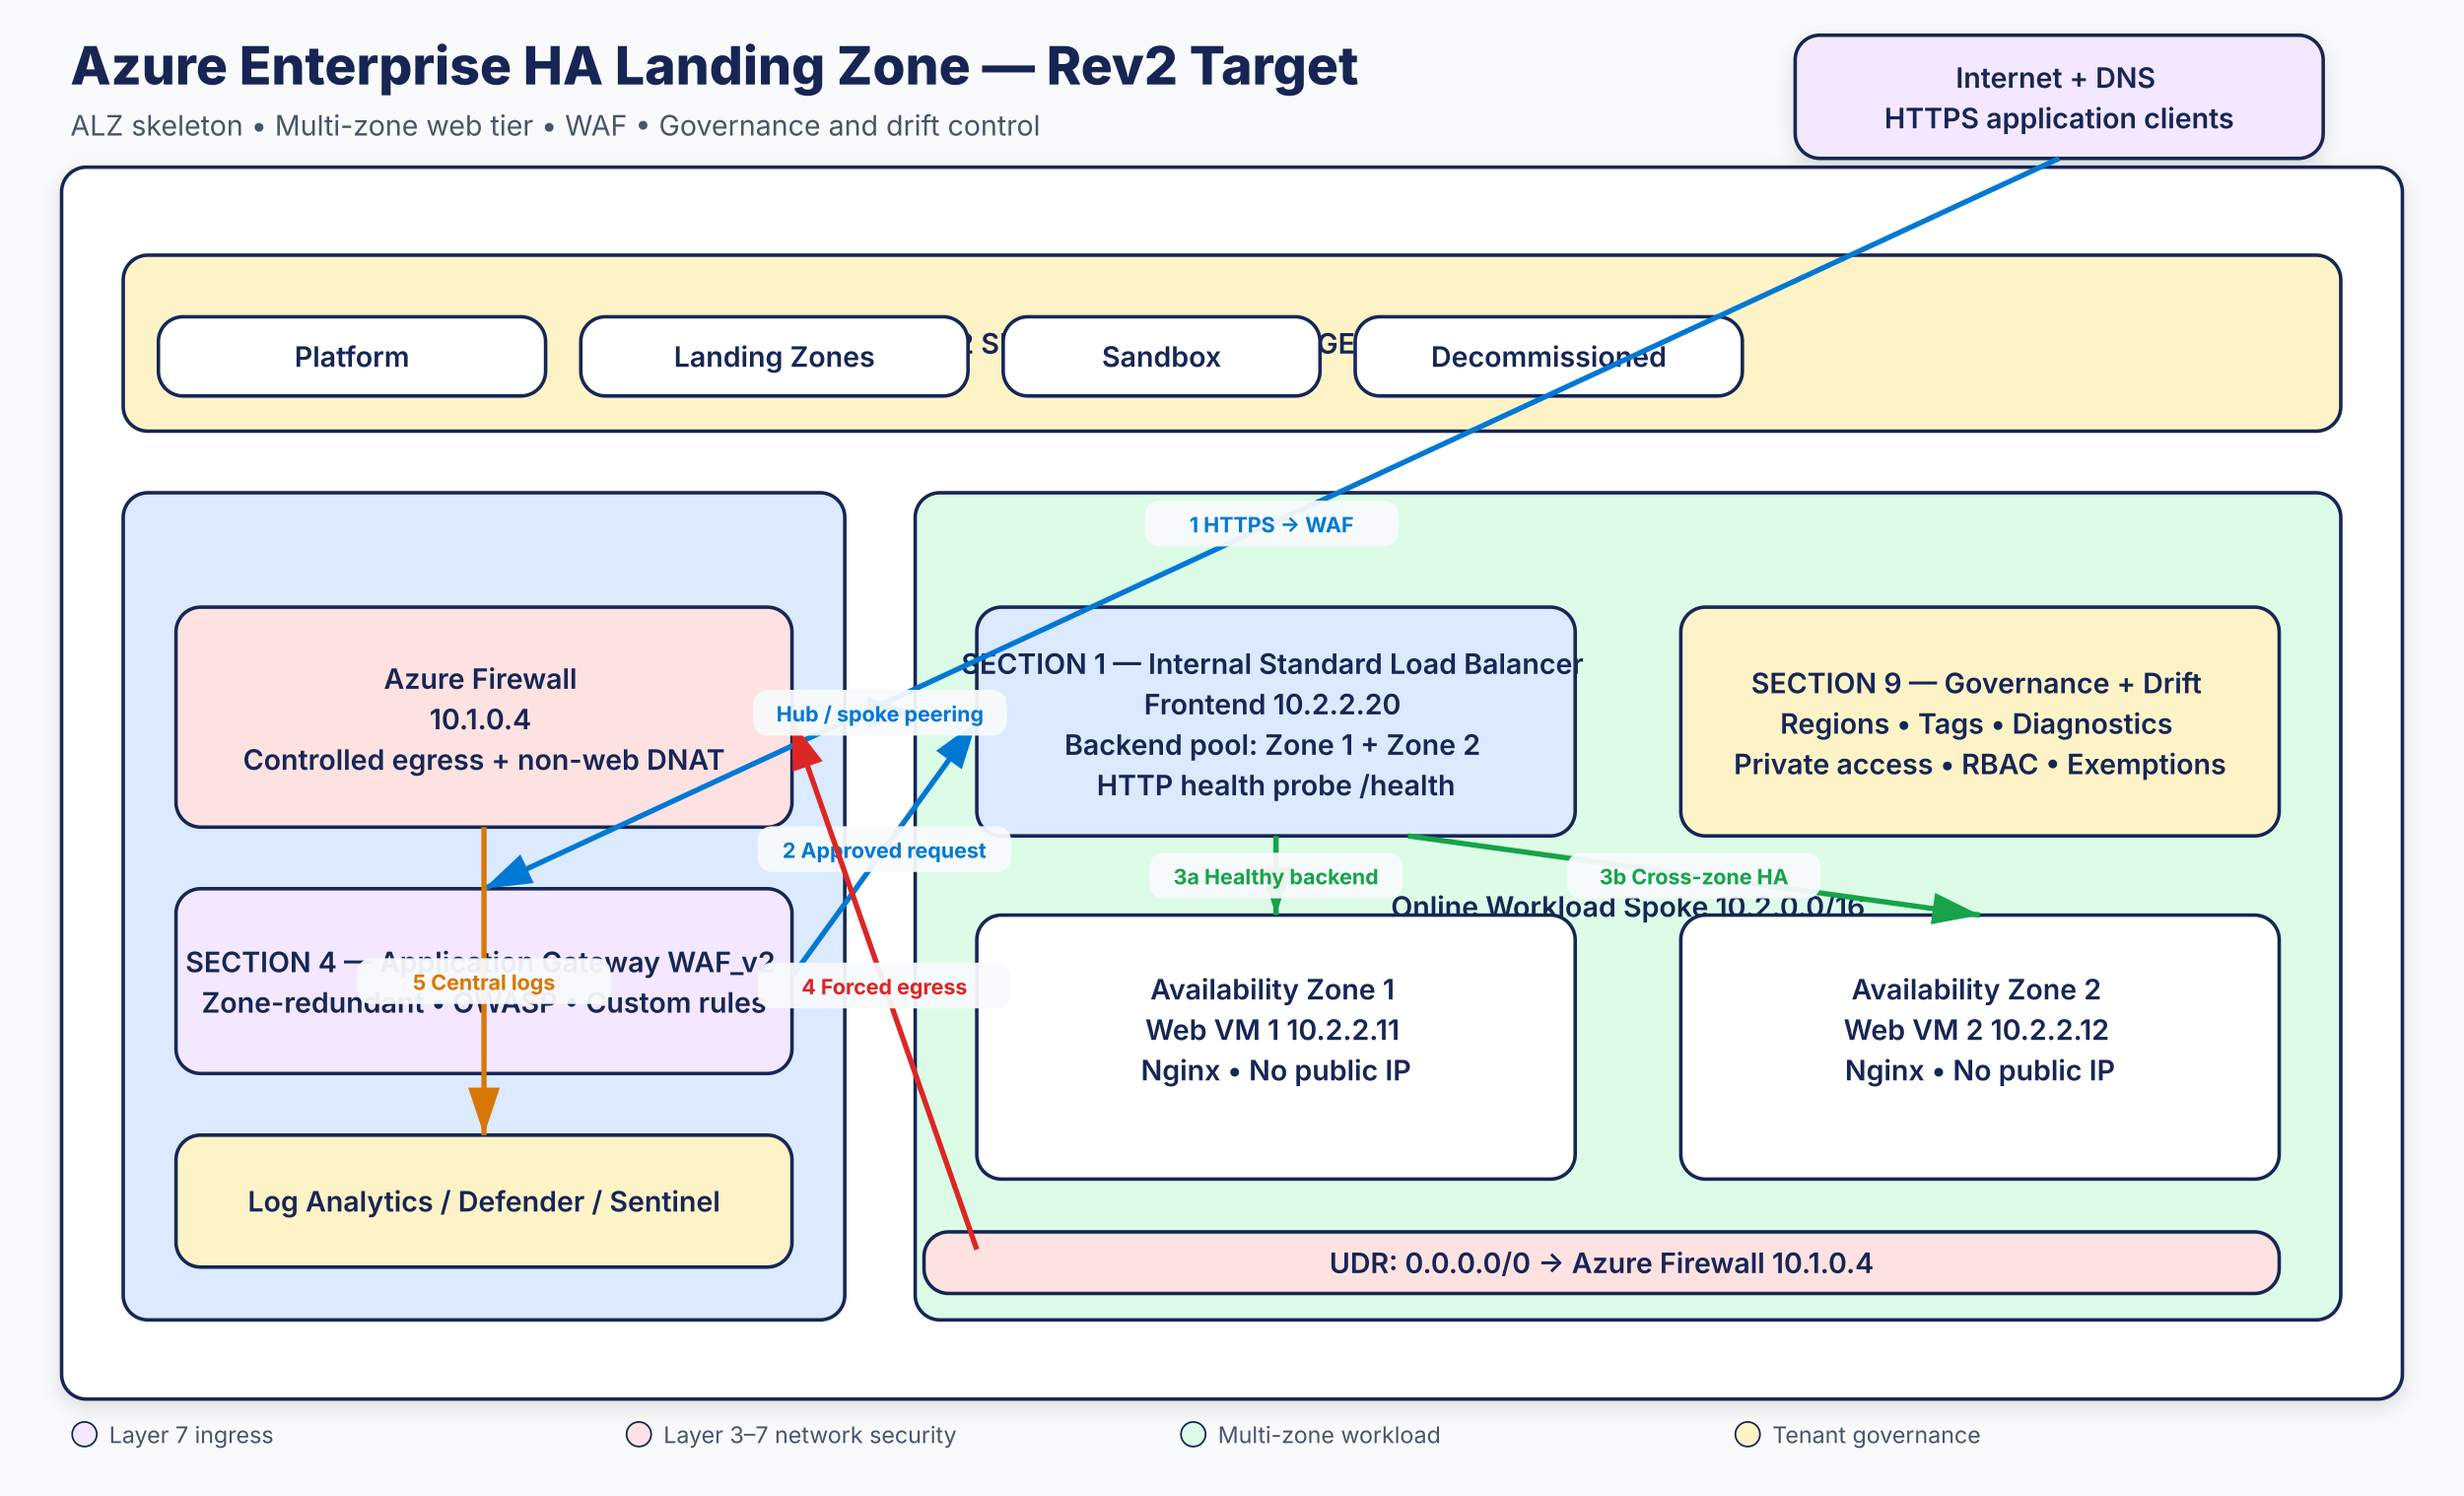
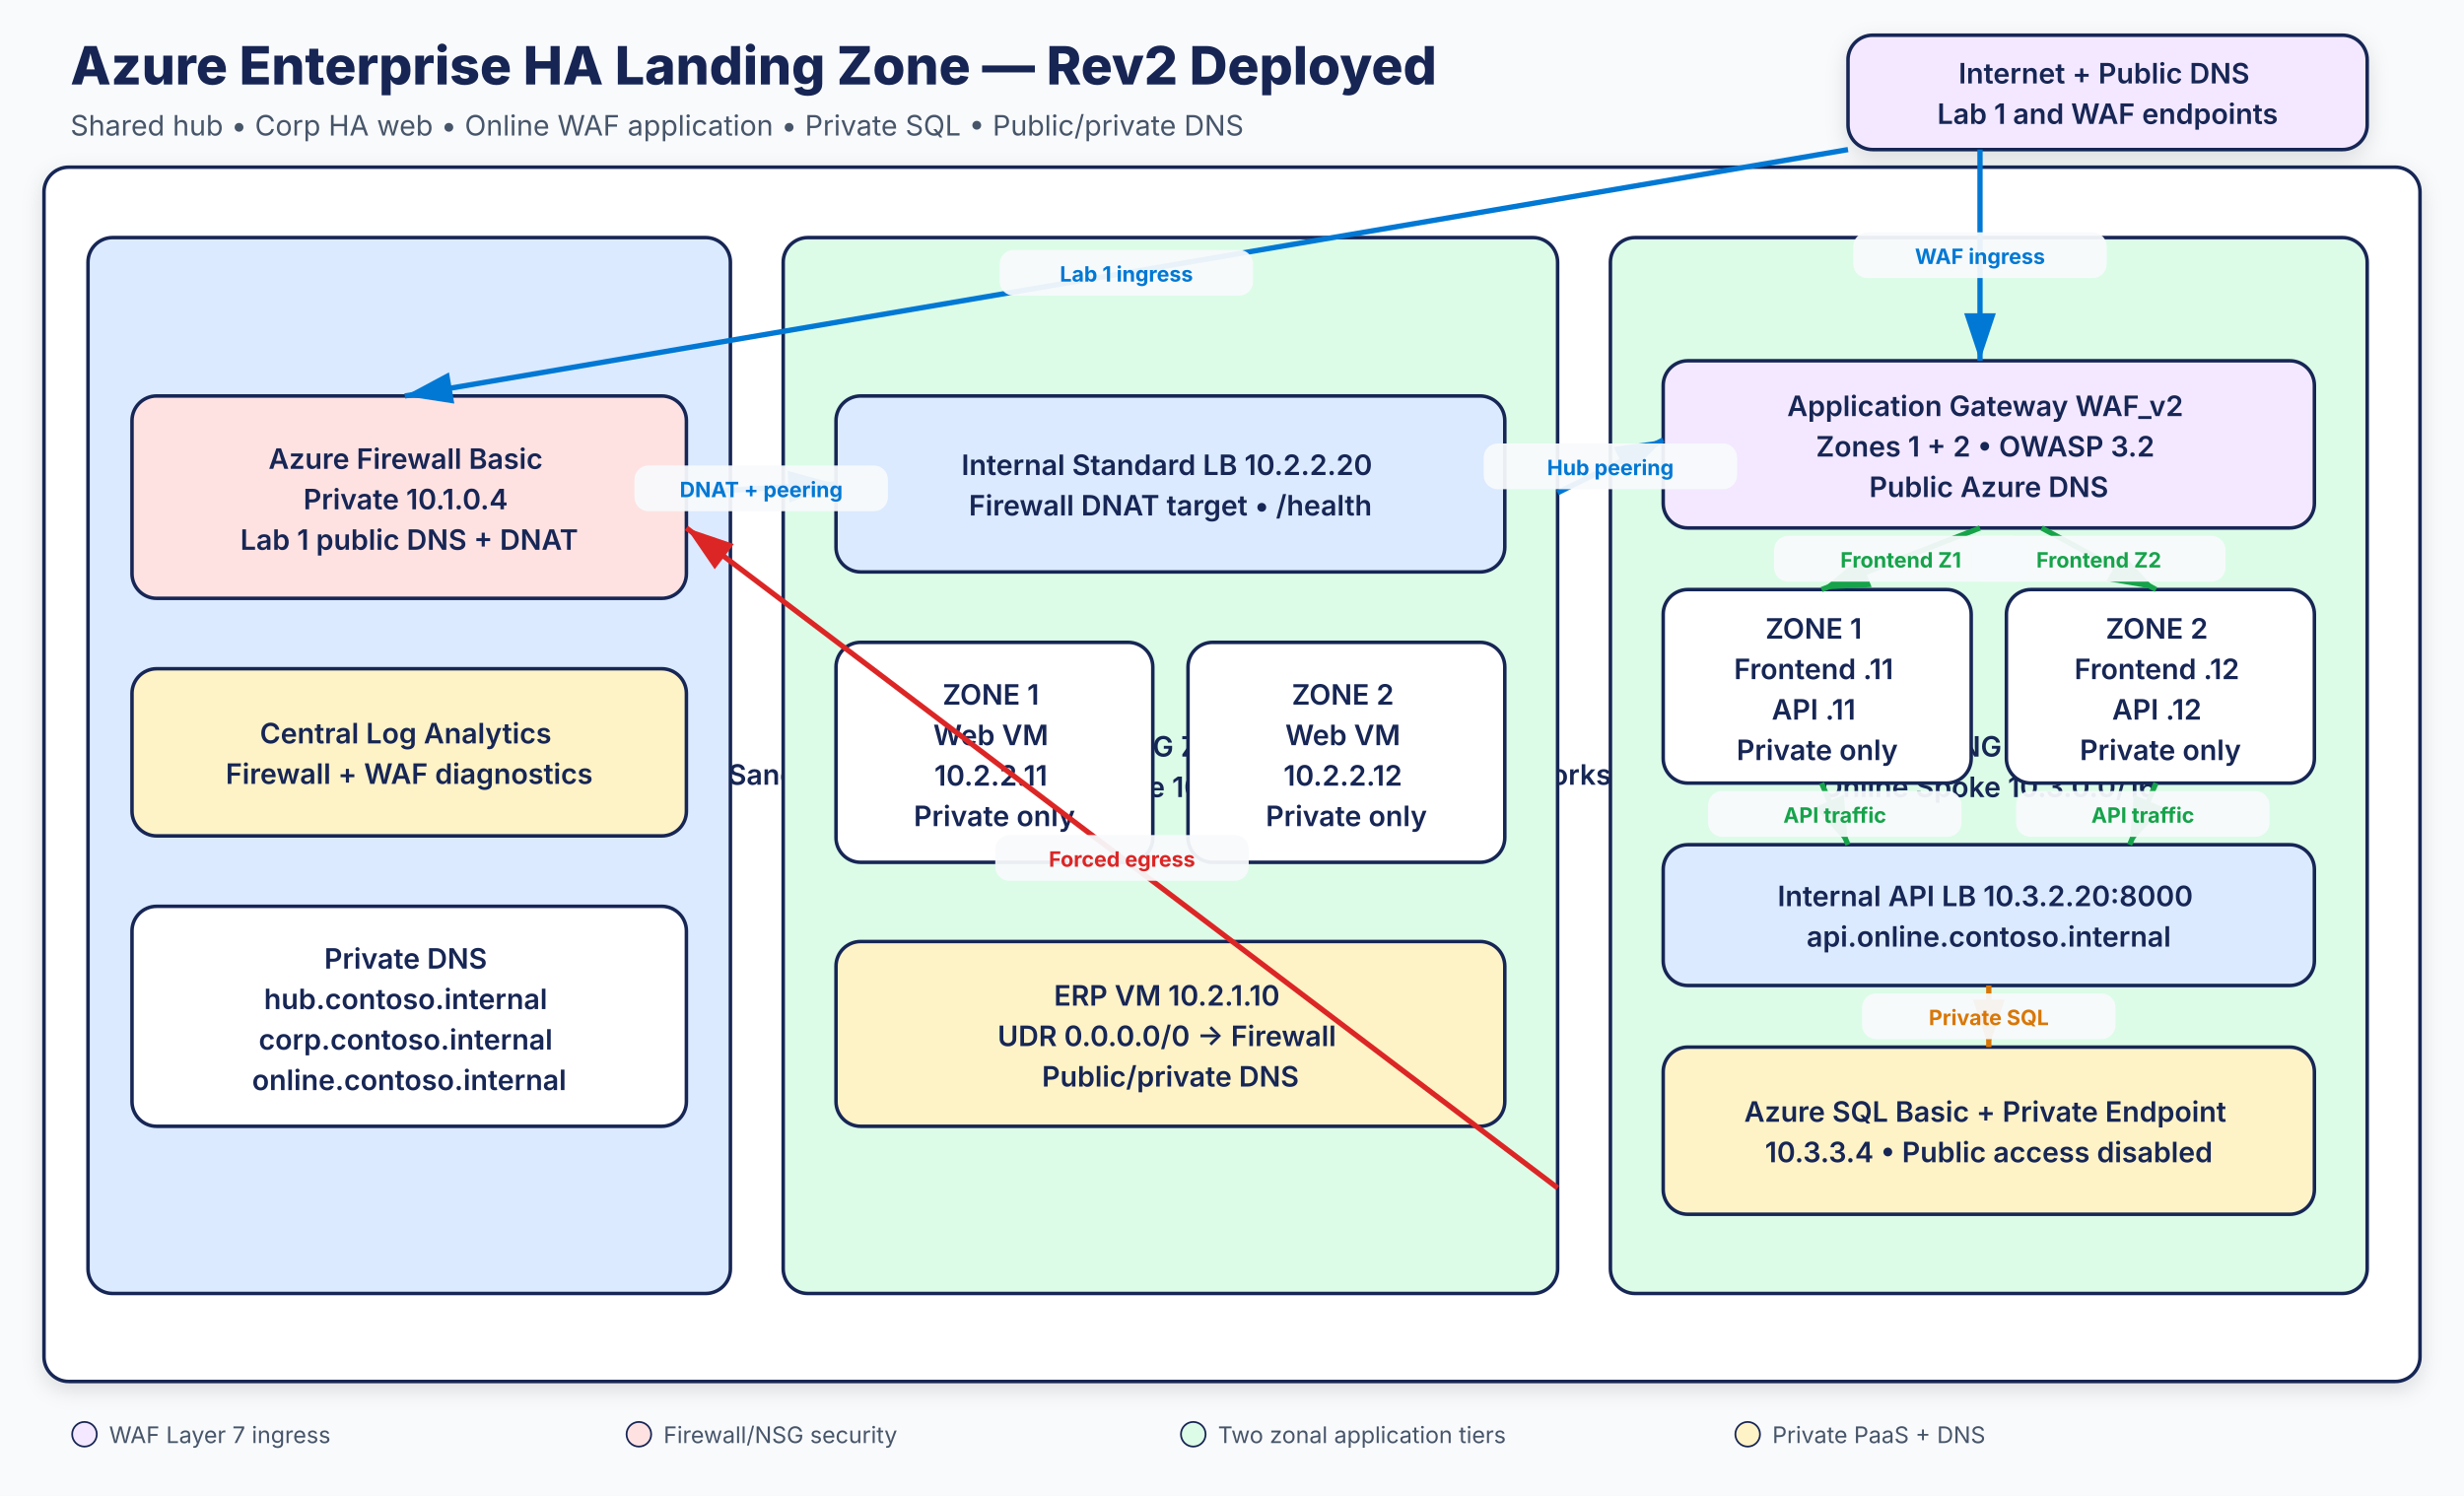
<svg xmlns="http://www.w3.org/2000/svg" width="1400" height="850" viewBox="0 0 1400 850">
  <defs>
    <marker id="arrow-0078d4" markerWidth="10" markerHeight="10" refX="9" refY="3" orient="auto">
      <path d="M0,0 L0,6 L9,3 z" fill="#0078d4" />
    </marker>
    <marker id="arrow-16a34a" markerWidth="10" markerHeight="10" refX="9" refY="3" orient="auto">
      <path d="M0,0 L0,6 L9,3 z" fill="#16a34a" />
    </marker>
+     <marker id="arrow-d97706" markerWidth="10" markerHeight="10" refX="9" refY="3" orient="auto">
+       <path d="M0,0 L0,6 L9,3 z" fill="#d97706" />
+     </marker>
    <marker id="arrow-dc2626" markerWidth="10" markerHeight="10" refX="9" refY="3" orient="auto">
      <path d="M0,0 L0,6 L9,3 z" fill="#dc2626" />
-     </marker>
-     <marker id="arrow-d97706" markerWidth="10" markerHeight="10" refX="9" refY="3" orient="auto">
-       <path d="M0,0 L0,6 L9,3 z" fill="#d97706" />
    </marker>
    <filter id="shadow">
      <feDropShadow dx="0" dy="4" stdDeviation="6" flood-opacity=".12" />
    </filter>
  </defs>
  <rect width="1400" height="850" fill="#f8fafc" />
-   <text x="40" y="48" fill="#172554" font-size="30" font-family="Inter,Segoe UI,sans-serif" font-weight="800">Azure Enterprise HA Landing Zone — Rev2 Target</text>
-   <text x="40" y="77" fill="#475569" font-size="16" font-family="Inter,Segoe UI,sans-serif">ALZ skeleton • Multi-zone web tier • WAF • Governance and drift control</text>
+   <text x="40" y="48" fill="#172554" font-size="30" font-family="Inter,Segoe UI,sans-serif" font-weight="800">Azure Enterprise HA Landing Zone — Rev2 Deployed</text>
+   <text x="40" y="77" fill="#475569" font-size="16" font-family="Inter,Segoe UI,sans-serif">Shared hub • Corp HA web • Online WAF application • Private SQL • Public/private DNS</text>
  <g filter="url(#shadow)">
    <g>
-       <rect x="35" y="95" width="1330" height="700" rx="14" fill="#ffffff" stroke="#172554" stroke-width="2" />
-       <text x="700" y="445" text-anchor="middle" dominant-baseline="middle" fill="#172554" font-size="16" font-family="Inter,Segoe UI,sans-serif" font-weight="600">
-         <tspan x="700" dy="0">Azure Tenant / Enterprise Scope</tspan>
-       </text>
-     </g>
-     <g>
-       <rect x="70" y="145" width="1260" height="100" rx="14" fill="#fef3c7" stroke="#172554" stroke-width="2" />
-       <text x="700" y="195" text-anchor="middle" dominant-baseline="middle" fill="#172554" font-size="16" font-family="Inter,Segoe UI,sans-serif" font-weight="600">
-         <tspan x="700" dy="0">REV2 SECTION 1 — ALZ MANAGEMENT GROUPS</tspan>
-       </text>
-     </g>
-     <g>
-       <rect x="90" y="180" width="220" height="45" rx="14" fill="#ffffff" stroke="#172554" stroke-width="2" />
-       <text x="200" y="202.5" text-anchor="middle" dominant-baseline="middle" fill="#172554" font-size="16" font-family="Inter,Segoe UI,sans-serif" font-weight="600">
-         <tspan x="200" dy="0">Platform</tspan>
-       </text>
-     </g>
-     <g>
-       <rect x="330" y="180" width="220" height="45" rx="14" fill="#ffffff" stroke="#172554" stroke-width="2" />
-       <text x="440" y="202.5" text-anchor="middle" dominant-baseline="middle" fill="#172554" font-size="16" font-family="Inter,Segoe UI,sans-serif" font-weight="600">
-         <tspan x="440" dy="0">Landing Zones</tspan>
-       </text>
-     </g>
-     <g>
-       <rect x="570" y="180" width="180" height="45" rx="14" fill="#ffffff" stroke="#172554" stroke-width="2" />
-       <text x="660" y="202.5" text-anchor="middle" dominant-baseline="middle" fill="#172554" font-size="16" font-family="Inter,Segoe UI,sans-serif" font-weight="600">
-         <tspan x="660" dy="0">Sandbox</tspan>
-       </text>
-     </g>
-     <g>
-       <rect x="770" y="180" width="220" height="45" rx="14" fill="#ffffff" stroke="#172554" stroke-width="2" />
-       <text x="880" y="202.5" text-anchor="middle" dominant-baseline="middle" fill="#172554" font-size="16" font-family="Inter,Segoe UI,sans-serif" font-weight="600">
-         <tspan x="880" dy="0">Decommissioned</tspan>
-       </text>
-     </g>
-     <g>
-       <rect x="70" y="280" width="410" height="470" rx="14" fill="#dbeafe" stroke="#172554" stroke-width="2" />
-       <text x="275" y="515" text-anchor="middle" dominant-baseline="middle" fill="#172554" font-size="16" font-family="Inter,Segoe UI,sans-serif" font-weight="600">
-         <tspan x="275" dy="0">SECTION 1 — Connectivity / Hub  10.1.0.0/16</tspan>
-       </text>
-     </g>
-     <g>
-       <rect x="100" y="345" width="350" height="125" rx="14" fill="#fee2e2" stroke="#172554" stroke-width="2" />
-       <text x="275" y="407.5" text-anchor="middle" dominant-baseline="middle" fill="#172554" font-size="16" font-family="Inter,Segoe UI,sans-serif" font-weight="600">
-         <tspan x="275" dy="-22">Azure Firewall</tspan>
-         <tspan x="275" dy="23">10.1.0.4</tspan>
-         <tspan x="275" dy="23">Controlled egress + non-web DNAT</tspan>
-       </text>
-     </g>
-     <g>
-       <rect x="100" y="505" width="350" height="105" rx="14" fill="#f3e8ff" stroke="#172554" stroke-width="2" />
-       <text x="275" y="557.5" text-anchor="middle" dominant-baseline="middle" fill="#172554" font-size="16" font-family="Inter,Segoe UI,sans-serif" font-weight="600">
-         <tspan x="275" dy="-11">SECTION 4 — Application Gateway WAF_v2</tspan>
-         <tspan x="275" dy="23">Zone-redundant • OWASP • Custom rules</tspan>
-       </text>
-     </g>
-     <g>
-       <rect x="100" y="645" width="350" height="75" rx="14" fill="#fef3c7" stroke="#172554" stroke-width="2" />
-       <text x="275" y="682.5" text-anchor="middle" dominant-baseline="middle" fill="#172554" font-size="16" font-family="Inter,Segoe UI,sans-serif" font-weight="600">
-         <tspan x="275" dy="0">Log Analytics / Defender / Sentinel</tspan>
-       </text>
-     </g>
-     <g>
-       <rect x="520" y="280" width="810" height="470" rx="14" fill="#dcfce7" stroke="#172554" stroke-width="2" />
-       <text x="925" y="515" text-anchor="middle" dominant-baseline="middle" fill="#172554" font-size="16" font-family="Inter,Segoe UI,sans-serif" font-weight="600">
-         <tspan x="925" dy="0">Online Workload Spoke  10.2.0.0/16</tspan>
-       </text>
-     </g>
-     <g>
-       <rect x="555" y="345" width="340" height="130" rx="14" fill="#dbeafe" stroke="#172554" stroke-width="2" />
-       <text x="725" y="410" text-anchor="middle" dominant-baseline="middle" fill="#172554" font-size="16" font-family="Inter,Segoe UI,sans-serif" font-weight="600">
-         <tspan x="725" dy="-33">SECTION 1 — Internal Standard Load Balancer</tspan>
-         <tspan x="725" dy="23">Frontend  10.2.2.20</tspan>
-         <tspan x="725" dy="23">Backend pool: Zone 1 + Zone 2</tspan>
-         <tspan x="725" dy="23">HTTP health probe /health</tspan>
-       </text>
-     </g>
-     <g>
-       <rect x="555" y="520" width="340" height="150" rx="14" fill="#ffffff" stroke="#172554" stroke-width="2" />
-       <text x="725" y="595" text-anchor="middle" dominant-baseline="middle" fill="#172554" font-size="16" font-family="Inter,Segoe UI,sans-serif" font-weight="600">
-         <tspan x="725" dy="-33">Availability Zone 1</tspan>
-         <tspan x="725" dy="23" />
-         <tspan x="725" dy="23">Web VM 1  10.2.2.11</tspan>
-         <tspan x="725" dy="23">Nginx • No public IP</tspan>
-       </text>
-     </g>
-     <g>
-       <rect x="955" y="520" width="340" height="150" rx="14" fill="#ffffff" stroke="#172554" stroke-width="2" />
-       <text x="1125" y="595" text-anchor="middle" dominant-baseline="middle" fill="#172554" font-size="16" font-family="Inter,Segoe UI,sans-serif" font-weight="600">
-         <tspan x="1125" dy="-33">Availability Zone 2</tspan>
-         <tspan x="1125" dy="23" />
-         <tspan x="1125" dy="23">Web VM 2  10.2.2.12</tspan>
-         <tspan x="1125" dy="23">Nginx • No public IP</tspan>
-       </text>
-     </g>
-     <g>
-       <rect x="955" y="345" width="340" height="130" rx="14" fill="#fef3c7" stroke="#172554" stroke-width="2" />
-       <text x="1125" y="410" text-anchor="middle" dominant-baseline="middle" fill="#172554" font-size="16" font-family="Inter,Segoe UI,sans-serif" font-weight="600">
-         <tspan x="1125" dy="-22">SECTION 9 — Governance + Drift</tspan>
-         <tspan x="1125" dy="23">Regions • Tags • Diagnostics</tspan>
-         <tspan x="1125" dy="23">Private access • RBAC • Exemptions</tspan>
-       </text>
-     </g>
-     <g>
-       <rect x="1020" y="20" width="300" height="70" rx="14" fill="#f3e8ff" stroke="#172554" stroke-width="2" />
-       <text x="1170" y="55" text-anchor="middle" dominant-baseline="middle" fill="#172554" font-size="16" font-family="Inter,Segoe UI,sans-serif" font-weight="600">
-         <tspan x="1170" dy="-11">Internet + DNS</tspan>
-         <tspan x="1170" dy="23">HTTPS application clients</tspan>
-       </text>
-     </g>
-     <g>
-       <rect x="525" y="700" width="770" height="35" rx="14" fill="#fee2e2" stroke="#172554" stroke-width="2" />
-       <text x="910" y="717.5" text-anchor="middle" dominant-baseline="middle" fill="#172554" font-size="16" font-family="Inter,Segoe UI,sans-serif" font-weight="600">
-         <tspan x="910" dy="0">UDR: 0.0.0.0/0 → Azure Firewall 10.1.0.4</tspan>
-       </text>
-     </g>
-   </g>
-   <g>
-     <path d="M 1170 90 L 275 505" stroke="#0078d4" stroke-width="3" fill="none" marker-end="url(#arrow-0078d4)" />
-     <rect x="650.5" y="284.5" width="144" height="26" rx="8" fill="#f8fafc" opacity=".94" />
-     <text x="722.5" y="302.5" text-anchor="middle" fill="#0078d4" font-size="12" font-family="Inter,Segoe UI,sans-serif" font-weight="700">1  HTTPS → WAF</text>
-   </g>
-   <g>
-     <path d="M 450 555 L 555 410" stroke="#0078d4" stroke-width="3" fill="none" marker-end="url(#arrow-0078d4)" />
-     <rect x="430.5" y="469.5" width="144" height="26" rx="8" fill="#f8fafc" opacity=".94" />
-     <text x="502.5" y="487.5" text-anchor="middle" fill="#0078d4" font-size="12" font-family="Inter,Segoe UI,sans-serif" font-weight="700">2  Approved request</text>
-   </g>
-   <g>
-     <path d="M 725 475 L 725 520" stroke="#16a34a" stroke-width="3" fill="none" marker-end="url(#arrow-16a34a)" />
-     <rect x="653" y="484.5" width="144" height="26" rx="8" fill="#f8fafc" opacity=".94" />
-     <text x="725" y="502.5" text-anchor="middle" fill="#16a34a" font-size="12" font-family="Inter,Segoe UI,sans-serif" font-weight="700">3a  Healthy backend</text>
-   </g>
-   <g>
-     <path d="M 800 475 L 1125 520" stroke="#16a34a" stroke-width="3" fill="none" marker-end="url(#arrow-16a34a)" />
-     <rect x="890.5" y="484.5" width="144" height="26" rx="8" fill="#f8fafc" opacity=".94" />
-     <text x="962.5" y="502.5" text-anchor="middle" fill="#16a34a" font-size="12" font-family="Inter,Segoe UI,sans-serif" font-weight="700">3b  Cross-zone HA</text>
-   </g>
-   <g>
-     <path d="M 555 710 L 450 410" stroke="#dc2626" stroke-width="3" fill="none" marker-end="url(#arrow-dc2626)" />
-     <rect x="430.5" y="547" width="144" height="26" rx="8" fill="#f8fafc" opacity=".94" />
-     <text x="502.5" y="565" text-anchor="middle" fill="#dc2626" font-size="12" font-family="Inter,Segoe UI,sans-serif" font-weight="700">4  Forced egress</text>
-   </g>
-   <g>
-     <path d="M 480 405 L 520 405" stroke="#0078d4" stroke-width="3" fill="none" marker-end="url(#arrow-0078d4)" />
-     <rect x="428" y="392" width="144" height="26" rx="8" fill="#f8fafc" opacity=".94" />
-     <text x="500" y="410" text-anchor="middle" fill="#0078d4" font-size="12" font-family="Inter,Segoe UI,sans-serif" font-weight="700">Hub / spoke peering</text>
-   </g>
-   <g>
-     <path d="M 275 470 L 275 645" stroke="#d97706" stroke-width="3" fill="none" marker-end="url(#arrow-d97706)" />
-     <rect x="203" y="544.5" width="144" height="26" rx="8" fill="#f8fafc" opacity=".94" />
-     <text x="275" y="562.5" text-anchor="middle" fill="#d97706" font-size="12" font-family="Inter,Segoe UI,sans-serif" font-weight="700">5  Central logs</text>
+       <rect x="25" y="95" width="1350" height="690" rx="14" fill="#ffffff" stroke="#172554" stroke-width="2" />
+       <text x="700" y="440" text-anchor="middle" dominant-baseline="middle" fill="#172554" font-size="16" font-family="Inter,Segoe UI,sans-serif" font-weight="600">
+         <tspan x="700" dy="0">Sandbox Subscription — ALZ boundaries modeled with networks and tags</tspan>
+       </text>
+     </g>
+     <g>
+       <rect x="50" y="135" width="365" height="600" rx="14" fill="#dbeafe" stroke="#172554" stroke-width="2" />
+       <text x="232.5" y="435" text-anchor="middle" dominant-baseline="middle" fill="#172554" font-size="16" font-family="Inter,Segoe UI,sans-serif" font-weight="600">
+         <tspan x="232.5" dy="-11">PLATFORM / CONNECTIVITY</tspan>
+         <tspan x="232.5" dy="23">Hub VNet  10.1.0.0/16</tspan>
+       </text>
+     </g>
+     <g>
+       <rect x="75" y="225" width="315" height="115" rx="14" fill="#fee2e2" stroke="#172554" stroke-width="2" />
+       <text x="232.5" y="282.5" text-anchor="middle" dominant-baseline="middle" fill="#172554" font-size="16" font-family="Inter,Segoe UI,sans-serif" font-weight="600">
+         <tspan x="232.5" dy="-22">Azure Firewall Basic</tspan>
+         <tspan x="232.5" dy="23">Private 10.1.0.4</tspan>
+         <tspan x="232.5" dy="23">Lab 1 public DNS + DNAT</tspan>
+       </text>
+     </g>
+     <g>
+       <rect x="75" y="380" width="315" height="95" rx="14" fill="#fef3c7" stroke="#172554" stroke-width="2" />
+       <text x="232.5" y="427.5" text-anchor="middle" dominant-baseline="middle" fill="#172554" font-size="16" font-family="Inter,Segoe UI,sans-serif" font-weight="600">
+         <tspan x="232.5" dy="-11">Central Log Analytics</tspan>
+         <tspan x="232.5" dy="23">Firewall + WAF diagnostics</tspan>
+       </text>
+     </g>
+     <g>
+       <rect x="75" y="515" width="315" height="125" rx="14" fill="#ffffff" stroke="#172554" stroke-width="2" />
+       <text x="232.5" y="577.5" text-anchor="middle" dominant-baseline="middle" fill="#172554" font-size="16" font-family="Inter,Segoe UI,sans-serif" font-weight="600">
+         <tspan x="232.5" dy="-33">Private DNS</tspan>
+         <tspan x="232.5" dy="23">hub.contoso.internal</tspan>
+         <tspan x="232.5" dy="23">corp.contoso.internal</tspan>
+         <tspan x="232.5" dy="23">online.contoso.internal</tspan>
+       </text>
+     </g>
+     <g>
+       <rect x="445" y="135" width="440" height="600" rx="14" fill="#dcfce7" stroke="#172554" stroke-width="2" />
+       <text x="665" y="435" text-anchor="middle" dominant-baseline="middle" fill="#172554" font-size="16" font-family="Inter,Segoe UI,sans-serif" font-weight="600">
+         <tspan x="665" dy="-11">CORP LANDING ZONE — LAB 1</tspan>
+         <tspan x="665" dy="23">ERP Spoke  10.2.0.0/16</tspan>
+       </text>
+     </g>
+     <g>
+       <rect x="475" y="225" width="380" height="100" rx="14" fill="#dbeafe" stroke="#172554" stroke-width="2" />
+       <text x="665" y="275" text-anchor="middle" dominant-baseline="middle" fill="#172554" font-size="16" font-family="Inter,Segoe UI,sans-serif" font-weight="600">
+         <tspan x="665" dy="-11">Internal Standard LB  10.2.2.20</tspan>
+         <tspan x="665" dy="23">Firewall DNAT target • /health</tspan>
+       </text>
+     </g>
+     <g>
+       <rect x="475" y="365" width="180" height="125" rx="14" fill="#ffffff" stroke="#172554" stroke-width="2" />
+       <text x="565" y="427.5" text-anchor="middle" dominant-baseline="middle" fill="#172554" font-size="16" font-family="Inter,Segoe UI,sans-serif" font-weight="600">
+         <tspan x="565" dy="-33">ZONE 1</tspan>
+         <tspan x="565" dy="23">Web VM</tspan>
+         <tspan x="565" dy="23">10.2.2.11</tspan>
+         <tspan x="565" dy="23">Private only</tspan>
+       </text>
+     </g>
+     <g>
+       <rect x="675" y="365" width="180" height="125" rx="14" fill="#ffffff" stroke="#172554" stroke-width="2" />
+       <text x="765" y="427.5" text-anchor="middle" dominant-baseline="middle" fill="#172554" font-size="16" font-family="Inter,Segoe UI,sans-serif" font-weight="600">
+         <tspan x="765" dy="-33">ZONE 2</tspan>
+         <tspan x="765" dy="23">Web VM</tspan>
+         <tspan x="765" dy="23">10.2.2.12</tspan>
+         <tspan x="765" dy="23">Private only</tspan>
+       </text>
+     </g>
+     <g>
+       <rect x="475" y="535" width="380" height="105" rx="14" fill="#fef3c7" stroke="#172554" stroke-width="2" />
+       <text x="665" y="587.5" text-anchor="middle" dominant-baseline="middle" fill="#172554" font-size="16" font-family="Inter,Segoe UI,sans-serif" font-weight="600">
+         <tspan x="665" dy="-22">ERP VM 10.2.1.10</tspan>
+         <tspan x="665" dy="23">UDR 0.0.0.0/0 → Firewall</tspan>
+         <tspan x="665" dy="23">Public/private DNS</tspan>
+       </text>
+     </g>
+     <g>
+       <rect x="915" y="135" width="430" height="600" rx="14" fill="#dcfce7" stroke="#172554" stroke-width="2" />
+       <text x="1130" y="435" text-anchor="middle" dominant-baseline="middle" fill="#172554" font-size="16" font-family="Inter,Segoe UI,sans-serif" font-weight="600">
+         <tspan x="1130" dy="-11">ONLINE LANDING ZONE — LAB 4</tspan>
+         <tspan x="1130" dy="23">Online Spoke  10.3.0.0/16</tspan>
+       </text>
+     </g>
+     <g>
+       <rect x="945" y="205" width="370" height="95" rx="14" fill="#f3e8ff" stroke="#172554" stroke-width="2" />
+       <text x="1130" y="252.5" text-anchor="middle" dominant-baseline="middle" fill="#172554" font-size="16" font-family="Inter,Segoe UI,sans-serif" font-weight="600">
+         <tspan x="1130" dy="-22">Application Gateway WAF_v2</tspan>
+         <tspan x="1130" dy="23">Zones 1 + 2 • OWASP 3.2</tspan>
+         <tspan x="1130" dy="23">Public Azure DNS</tspan>
+       </text>
+     </g>
+     <g>
+       <rect x="945" y="335" width="175" height="110" rx="14" fill="#ffffff" stroke="#172554" stroke-width="2" />
+       <text x="1032.5" y="390" text-anchor="middle" dominant-baseline="middle" fill="#172554" font-size="16" font-family="Inter,Segoe UI,sans-serif" font-weight="600">
+         <tspan x="1032.5" dy="-33">ZONE 1</tspan>
+         <tspan x="1032.5" dy="23">Frontend .11</tspan>
+         <tspan x="1032.5" dy="23">API .11</tspan>
+         <tspan x="1032.5" dy="23">Private only</tspan>
+       </text>
+     </g>
+     <g>
+       <rect x="1140" y="335" width="175" height="110" rx="14" fill="#ffffff" stroke="#172554" stroke-width="2" />
+       <text x="1227.5" y="390" text-anchor="middle" dominant-baseline="middle" fill="#172554" font-size="16" font-family="Inter,Segoe UI,sans-serif" font-weight="600">
+         <tspan x="1227.5" dy="-33">ZONE 2</tspan>
+         <tspan x="1227.5" dy="23">Frontend .12</tspan>
+         <tspan x="1227.5" dy="23">API .12</tspan>
+         <tspan x="1227.5" dy="23">Private only</tspan>
+       </text>
+     </g>
+     <g>
+       <rect x="945" y="480" width="370" height="80" rx="14" fill="#dbeafe" stroke="#172554" stroke-width="2" />
+       <text x="1130" y="520" text-anchor="middle" dominant-baseline="middle" fill="#172554" font-size="16" font-family="Inter,Segoe UI,sans-serif" font-weight="600">
+         <tspan x="1130" dy="-11">Internal API LB  10.3.2.20:8000</tspan>
+         <tspan x="1130" dy="23">api.online.contoso.internal</tspan>
+       </text>
+     </g>
+     <g>
+       <rect x="945" y="595" width="370" height="95" rx="14" fill="#fef3c7" stroke="#172554" stroke-width="2" />
+       <text x="1130" y="642.5" text-anchor="middle" dominant-baseline="middle" fill="#172554" font-size="16" font-family="Inter,Segoe UI,sans-serif" font-weight="600">
+         <tspan x="1130" dy="-11">Azure SQL Basic + Private Endpoint</tspan>
+         <tspan x="1130" dy="23">10.3.3.4 • Public access disabled</tspan>
+       </text>
+     </g>
+     <g>
+       <rect x="1050" y="20" width="295" height="65" rx="14" fill="#f3e8ff" stroke="#172554" stroke-width="2" />
+       <text x="1197.5" y="52.5" text-anchor="middle" dominant-baseline="middle" fill="#172554" font-size="16" font-family="Inter,Segoe UI,sans-serif" font-weight="600">
+         <tspan x="1197.5" dy="-11">Internet + Public DNS</tspan>
+         <tspan x="1197.5" dy="23">Lab 1 and WAF endpoints</tspan>
+       </text>
+     </g>
+   </g>
+   <g>
+     <path d="M 1125 85 L 1125 205" stroke="#0078d4" stroke-width="3" fill="none" marker-end="url(#arrow-0078d4)" />
+     <rect x="1053" y="132" width="144" height="26" rx="8" fill="#f8fafc" opacity=".94" />
+     <text x="1125" y="150" text-anchor="middle" fill="#0078d4" font-size="12" font-family="Inter,Segoe UI,sans-serif" font-weight="700">WAF ingress</text>
+   </g>
+   <g>
+     <path d="M 1050 85 L 230 225" stroke="#0078d4" stroke-width="3" fill="none" marker-end="url(#arrow-0078d4)" />
+     <rect x="568" y="142" width="144" height="26" rx="8" fill="#f8fafc" opacity=".94" />
+     <text x="640" y="160" text-anchor="middle" fill="#0078d4" font-size="12" font-family="Inter,Segoe UI,sans-serif" font-weight="700">Lab 1 ingress</text>
+   </g>
+   <g>
+     <path d="M 390 280 L 475 275" stroke="#0078d4" stroke-width="3" fill="none" marker-end="url(#arrow-0078d4)" />
+     <rect x="360.5" y="264.5" width="144" height="26" rx="8" fill="#f8fafc" opacity=".94" />
+     <text x="432.5" y="282.5" text-anchor="middle" fill="#0078d4" font-size="12" font-family="Inter,Segoe UI,sans-serif" font-weight="700">DNAT + peering</text>
+   </g>
+   <g>
+     <path d="M 885 280 L 945 250" stroke="#0078d4" stroke-width="3" fill="none" marker-end="url(#arrow-0078d4)" />
+     <rect x="843" y="252" width="144" height="26" rx="8" fill="#f8fafc" opacity=".94" />
+     <text x="915" y="270" text-anchor="middle" fill="#0078d4" font-size="12" font-family="Inter,Segoe UI,sans-serif" font-weight="700">Hub peering</text>
+   </g>
+   <g>
+     <path d="M 1125 300 L 1035 335" stroke="#16a34a" stroke-width="3" fill="none" marker-end="url(#arrow-16a34a)" />
+     <rect x="1008" y="304.5" width="144" height="26" rx="8" fill="#f8fafc" opacity=".94" />
+     <text x="1080" y="322.5" text-anchor="middle" fill="#16a34a" font-size="12" font-family="Inter,Segoe UI,sans-serif" font-weight="700">Frontend Z1</text>
+   </g>
+   <g>
+     <path d="M 1160 300 L 1225 335" stroke="#16a34a" stroke-width="3" fill="none" marker-end="url(#arrow-16a34a)" />
+     <rect x="1120.5" y="304.5" width="144" height="26" rx="8" fill="#f8fafc" opacity=".94" />
+     <text x="1192.5" y="322.5" text-anchor="middle" fill="#16a34a" font-size="12" font-family="Inter,Segoe UI,sans-serif" font-weight="700">Frontend Z2</text>
+   </g>
+   <g>
+     <path d="M 1035 445 L 1050 480" stroke="#16a34a" stroke-width="3" fill="none" marker-end="url(#arrow-16a34a)" />
+     <rect x="970.5" y="449.5" width="144" height="26" rx="8" fill="#f8fafc" opacity=".94" />
+     <text x="1042.5" y="467.5" text-anchor="middle" fill="#16a34a" font-size="12" font-family="Inter,Segoe UI,sans-serif" font-weight="700">API traffic</text>
+   </g>
+   <g>
+     <path d="M 1225 445 L 1210 480" stroke="#16a34a" stroke-width="3" fill="none" marker-end="url(#arrow-16a34a)" />
+     <rect x="1145.5" y="449.5" width="144" height="26" rx="8" fill="#f8fafc" opacity=".94" />
+     <text x="1217.5" y="467.5" text-anchor="middle" fill="#16a34a" font-size="12" font-family="Inter,Segoe UI,sans-serif" font-weight="700">API traffic</text>
+   </g>
+   <g>
+     <path d="M 1130 560 L 1130 595" stroke="#d97706" stroke-width="3" fill="none" marker-end="url(#arrow-d97706)" />
+     <rect x="1058" y="564.5" width="144" height="26" rx="8" fill="#f8fafc" opacity=".94" />
+     <text x="1130" y="582.5" text-anchor="middle" fill="#d97706" font-size="12" font-family="Inter,Segoe UI,sans-serif" font-weight="700">Private SQL</text>
+   </g>
+   <g>
+     <path d="M 885 675 L 390 300" stroke="#dc2626" stroke-width="3" fill="none" marker-end="url(#arrow-dc2626)" />
+     <rect x="565.5" y="474.5" width="144" height="26" rx="8" fill="#f8fafc" opacity=".94" />
+     <text x="637.5" y="492.5" text-anchor="middle" fill="#dc2626" font-size="12" font-family="Inter,Segoe UI,sans-serif" font-weight="700">Forced egress</text>
  </g>
  <g transform="translate(40 815)">
    <circle cx="8" cy="0" r="7" fill="#f3e8ff" stroke="#172554" />
-     <text x="22" y="5" fill="#475569" font-size="13" font-family="Inter,Segoe UI,sans-serif">Layer 7 ingress</text>
+     <text x="22" y="5" fill="#475569" font-size="13" font-family="Inter,Segoe UI,sans-serif">WAF Layer 7 ingress</text>
    <circle cx="323" cy="0" r="7" fill="#fee2e2" stroke="#172554" />
-     <text x="337" y="5" fill="#475569" font-size="13" font-family="Inter,Segoe UI,sans-serif">Layer 3–7 network security</text>
+     <text x="337" y="5" fill="#475569" font-size="13" font-family="Inter,Segoe UI,sans-serif">Firewall/NSG security</text>
    <circle cx="638" cy="0" r="7" fill="#dcfce7" stroke="#172554" />
-     <text x="652" y="5" fill="#475569" font-size="13" font-family="Inter,Segoe UI,sans-serif">Multi-zone workload</text>
+     <text x="652" y="5" fill="#475569" font-size="13" font-family="Inter,Segoe UI,sans-serif">Two zonal application tiers</text>
    <circle cx="953" cy="0" r="7" fill="#fef3c7" stroke="#172554" />
-     <text x="967" y="5" fill="#475569" font-size="13" font-family="Inter,Segoe UI,sans-serif">Tenant governance</text>
+     <text x="967" y="5" fill="#475569" font-size="13" font-family="Inter,Segoe UI,sans-serif">Private PaaS + DNS</text>
  </g>
</svg>
